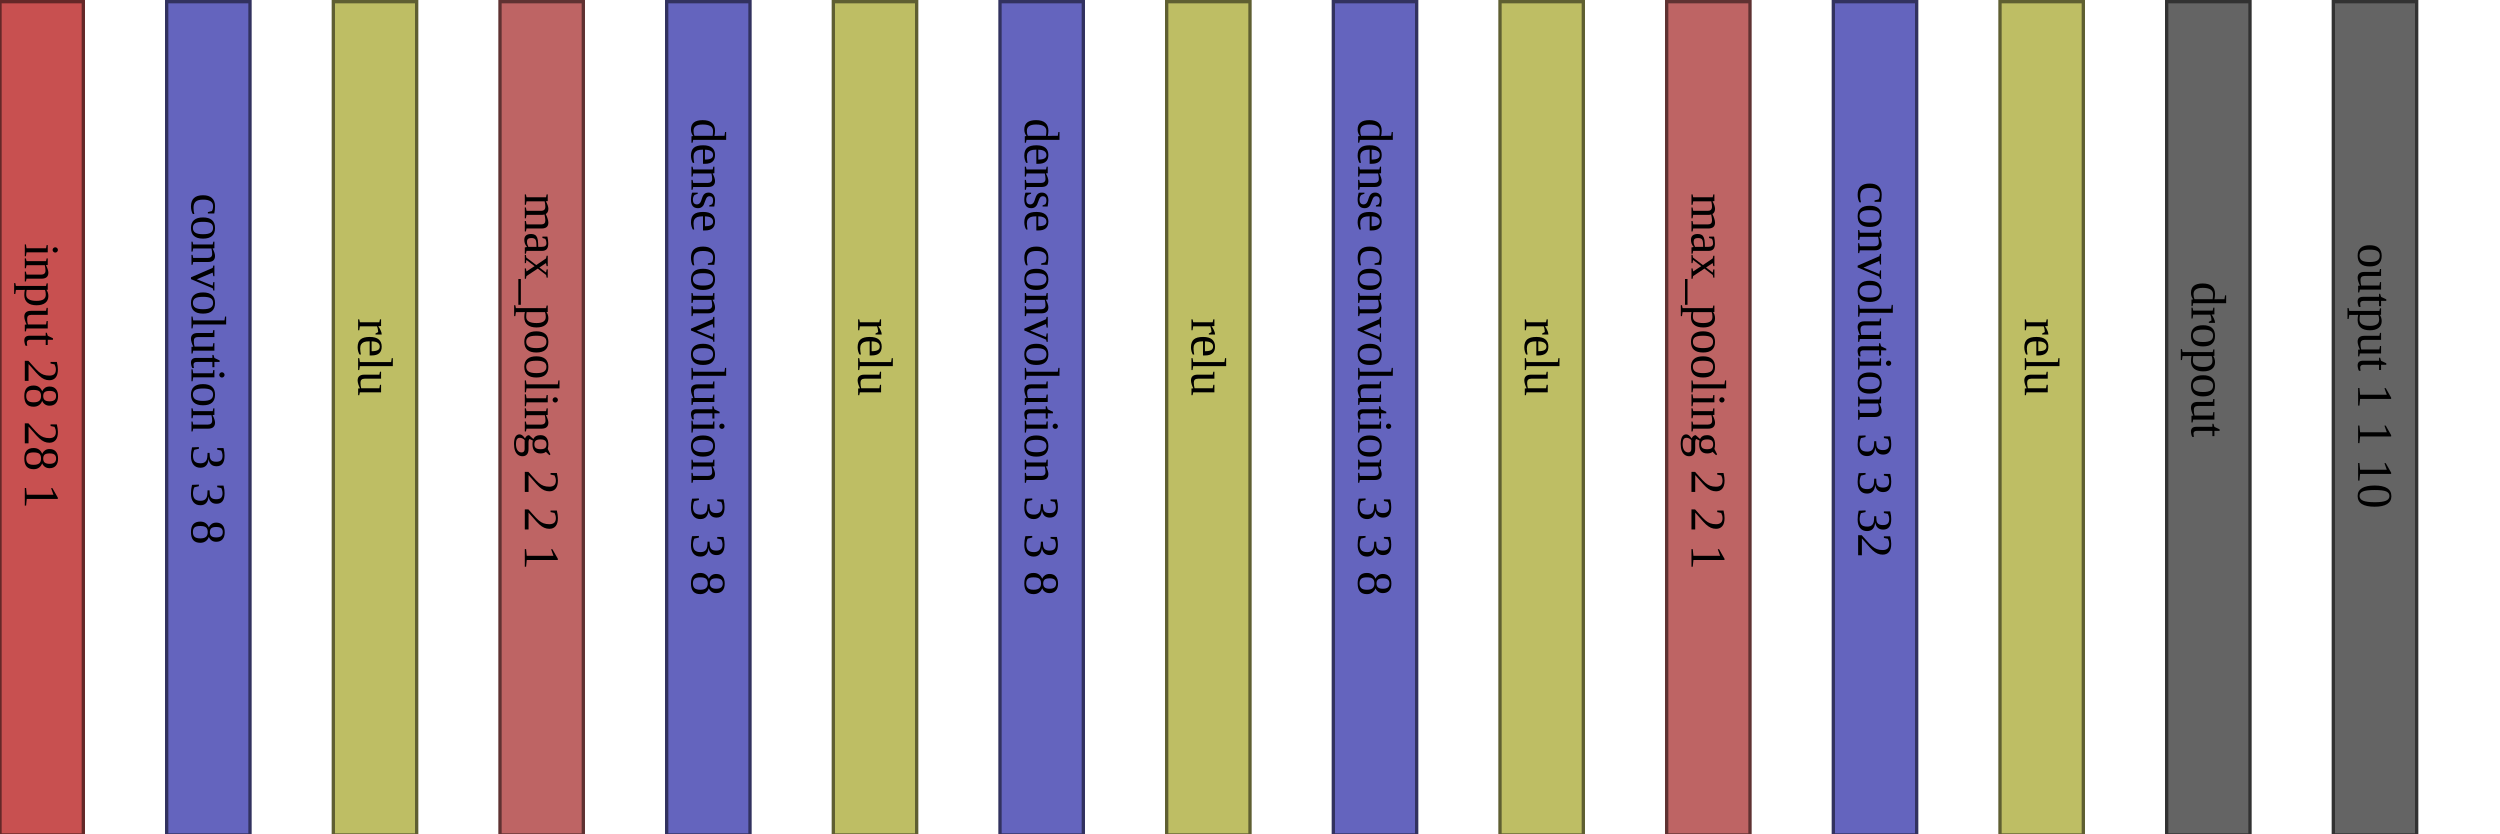
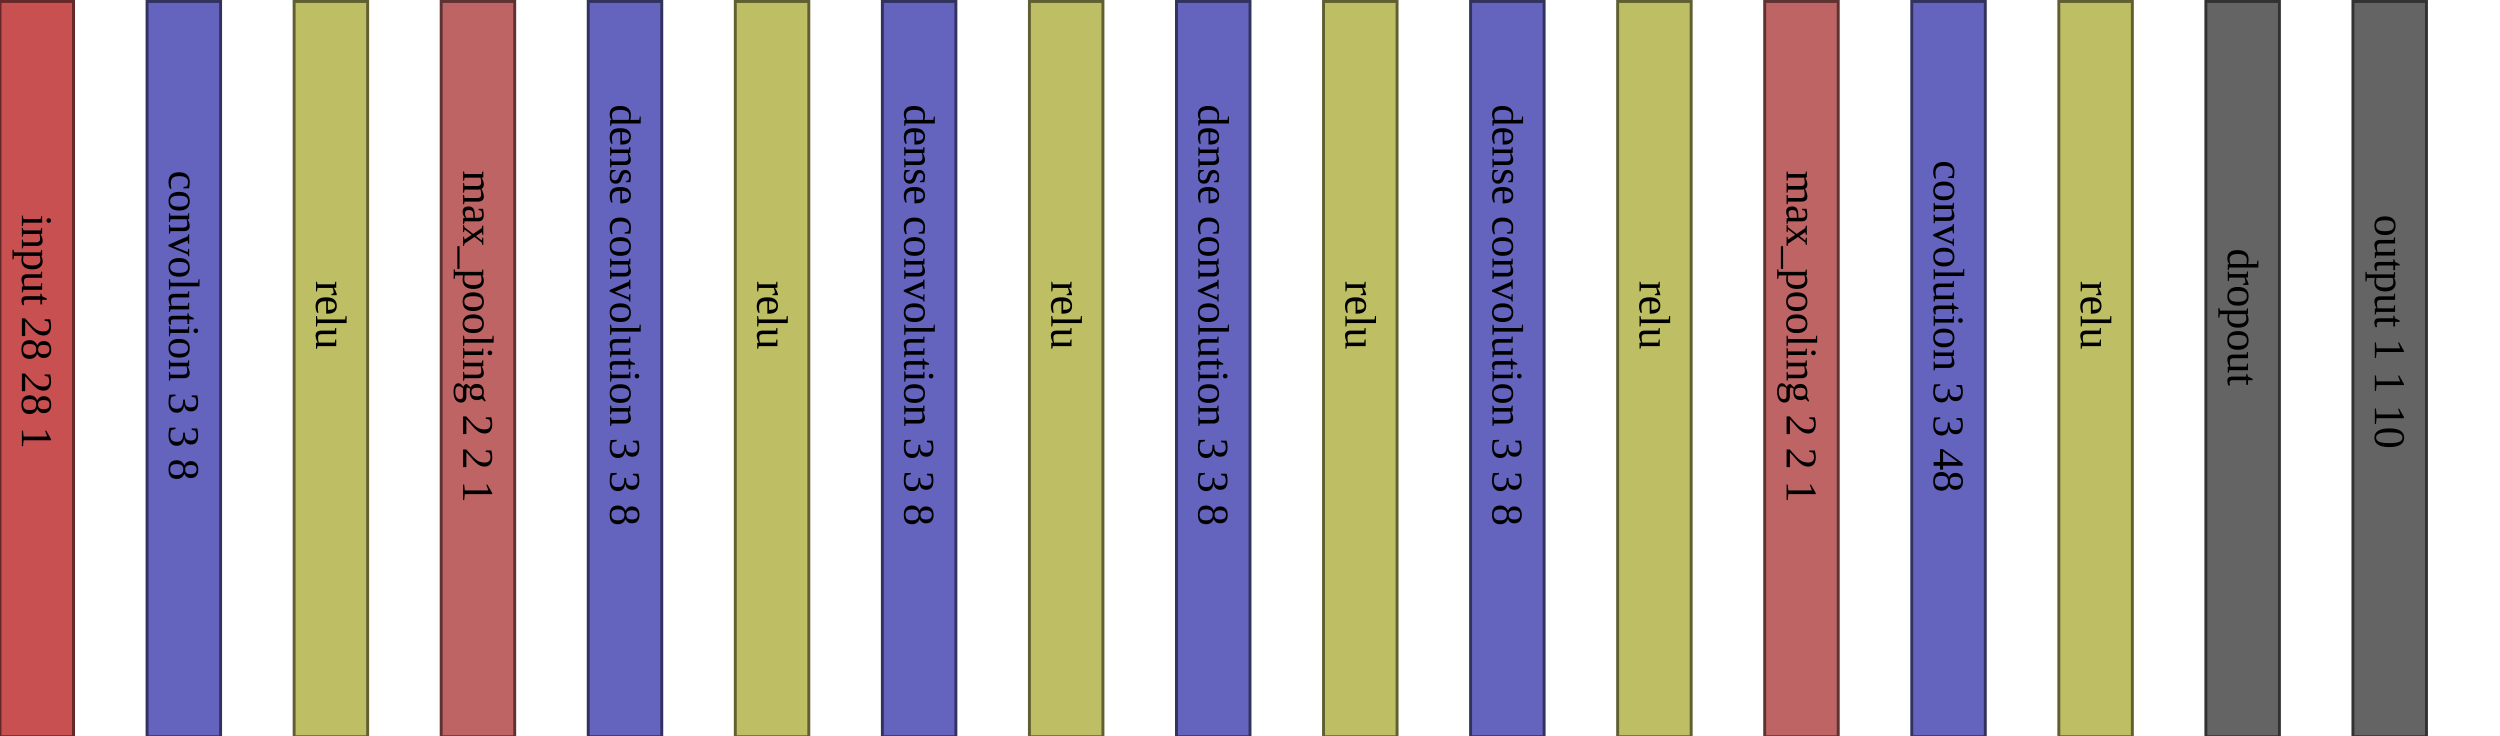
- <svg xmlns="http://www.w3.org/2000/svg" version="1.1" width="1500" height="500">
+ <svg xmlns="http://www.w3.org/2000/svg" version="1.1" width="1700" height="500">
  <rect x="0" y="1" width="50" height="500" fill="rgb(200,80,80)" stroke-width="2" stroke="rgb(100,40,40)" />
  <text x="25" y="146" style="font-size: 30px; writing-mode: tb; ">input 28 28 1 </text>
  <rect x="100" y="1" width="50" height="500" fill="rgb(100,100,190)" stroke-width="2" stroke="rgb(50,50,95)" />
  <text x="125" y="116" style="font-size: 30px; writing-mode: tb; ">convolution 3 3 8 </text>
  <rect x="200" y="1" width="50" height="500" fill="rgb(190,190,100)" stroke-width="2" stroke="rgb(95,95,50)" />
  <text x="225" y="191" style="font-size: 30px; writing-mode: tb; ">relu    </text>
  <rect x="300" y="1" width="50" height="500" fill="rgb(190,100,100)" stroke-width="2" stroke="rgb(95,50,50)" />
  <text x="325" y="116" style="font-size: 30px; writing-mode: tb; ">max_pooling 2 2 1 </text>
  <rect x="400" y="1" width="50" height="500" fill="rgb(100,100,190)" stroke-width="2" stroke="rgb(50,50,95)" />
  <text x="425" y="71" style="font-size: 30px; writing-mode: tb; ">dense convolution 3 3 8 </text>
  <rect x="500" y="1" width="50" height="500" fill="rgb(190,190,100)" stroke-width="2" stroke="rgb(95,95,50)" />
  <text x="525" y="191" style="font-size: 30px; writing-mode: tb; ">relu    </text>
  <rect x="600" y="1" width="50" height="500" fill="rgb(100,100,190)" stroke-width="2" stroke="rgb(50,50,95)" />
  <text x="625" y="71" style="font-size: 30px; writing-mode: tb; ">dense convolution 3 3 8 </text>
  <rect x="700" y="1" width="50" height="500" fill="rgb(190,190,100)" stroke-width="2" stroke="rgb(95,95,50)" />
  <text x="725" y="191" style="font-size: 30px; writing-mode: tb; ">relu    </text>
  <rect x="800" y="1" width="50" height="500" fill="rgb(100,100,190)" stroke-width="2" stroke="rgb(50,50,95)" />
  <text x="825" y="71" style="font-size: 30px; writing-mode: tb; ">dense convolution 3 3 8 </text>
  <rect x="900" y="1" width="50" height="500" fill="rgb(190,190,100)" stroke-width="2" stroke="rgb(95,95,50)" />
  <text x="925" y="191" style="font-size: 30px; writing-mode: tb; ">relu    </text>
-   <rect x="1000" y="1" width="50" height="500" fill="rgb(190,100,100)" stroke-width="2" stroke="rgb(95,50,50)" />
-   <text x="1025" y="116" style="font-size: 30px; writing-mode: tb; ">max_pooling 2 2 1 </text>
-   <rect x="1100" y="1" width="50" height="500" fill="rgb(100,100,190)" stroke-width="2" stroke="rgb(50,50,95)" />
-   <text x="1125" y="109" style="font-size: 30px; writing-mode: tb; ">convolution 3 3 32 </text>
-   <rect x="1200" y="1" width="50" height="500" fill="rgb(190,190,100)" stroke-width="2" stroke="rgb(95,95,50)" />
-   <text x="1225" y="191" style="font-size: 30px; writing-mode: tb; ">relu    </text>
-   <rect x="1300" y="1" width="50" height="500" fill="rgb(100,100,100)" stroke-width="2" stroke="rgb(50,50,50)" />
-   <text x="1325" y="169" style="font-size: 30px; writing-mode: tb; ">dropout    </text>
-   <rect x="1400" y="1" width="50" height="500" fill="rgb(100,100,100)" stroke-width="2" stroke="rgb(50,50,50)" />
-   <text x="1425" y="146" style="font-size: 30px; writing-mode: tb; ">output 1 1 10 </text>
+   <rect x="1000" y="1" width="50" height="500" fill="rgb(100,100,190)" stroke-width="2" stroke="rgb(50,50,95)" />
+   <text x="1025" y="71" style="font-size: 30px; writing-mode: tb; ">dense convolution 3 3 8 </text>
+   <rect x="1100" y="1" width="50" height="500" fill="rgb(190,190,100)" stroke-width="2" stroke="rgb(95,95,50)" />
+   <text x="1125" y="191" style="font-size: 30px; writing-mode: tb; ">relu    </text>
+   <rect x="1200" y="1" width="50" height="500" fill="rgb(190,100,100)" stroke-width="2" stroke="rgb(95,50,50)" />
+   <text x="1225" y="116" style="font-size: 30px; writing-mode: tb; ">max_pooling 2 2 1 </text>
+   <rect x="1300" y="1" width="50" height="500" fill="rgb(100,100,190)" stroke-width="2" stroke="rgb(50,50,95)" />
+   <text x="1325" y="109" style="font-size: 30px; writing-mode: tb; ">convolution 3 3 48 </text>
+   <rect x="1400" y="1" width="50" height="500" fill="rgb(190,190,100)" stroke-width="2" stroke="rgb(95,95,50)" />
+   <text x="1425" y="191" style="font-size: 30px; writing-mode: tb; ">relu    </text>
+   <rect x="1500" y="1" width="50" height="500" fill="rgb(100,100,100)" stroke-width="2" stroke="rgb(50,50,50)" />
+   <text x="1525" y="169" style="font-size: 30px; writing-mode: tb; ">dropout    </text>
+   <rect x="1600" y="1" width="50" height="500" fill="rgb(100,100,100)" stroke-width="2" stroke="rgb(50,50,50)" />
+   <text x="1625" y="146" style="font-size: 30px; writing-mode: tb; ">output 1 1 10 </text>
</svg>
